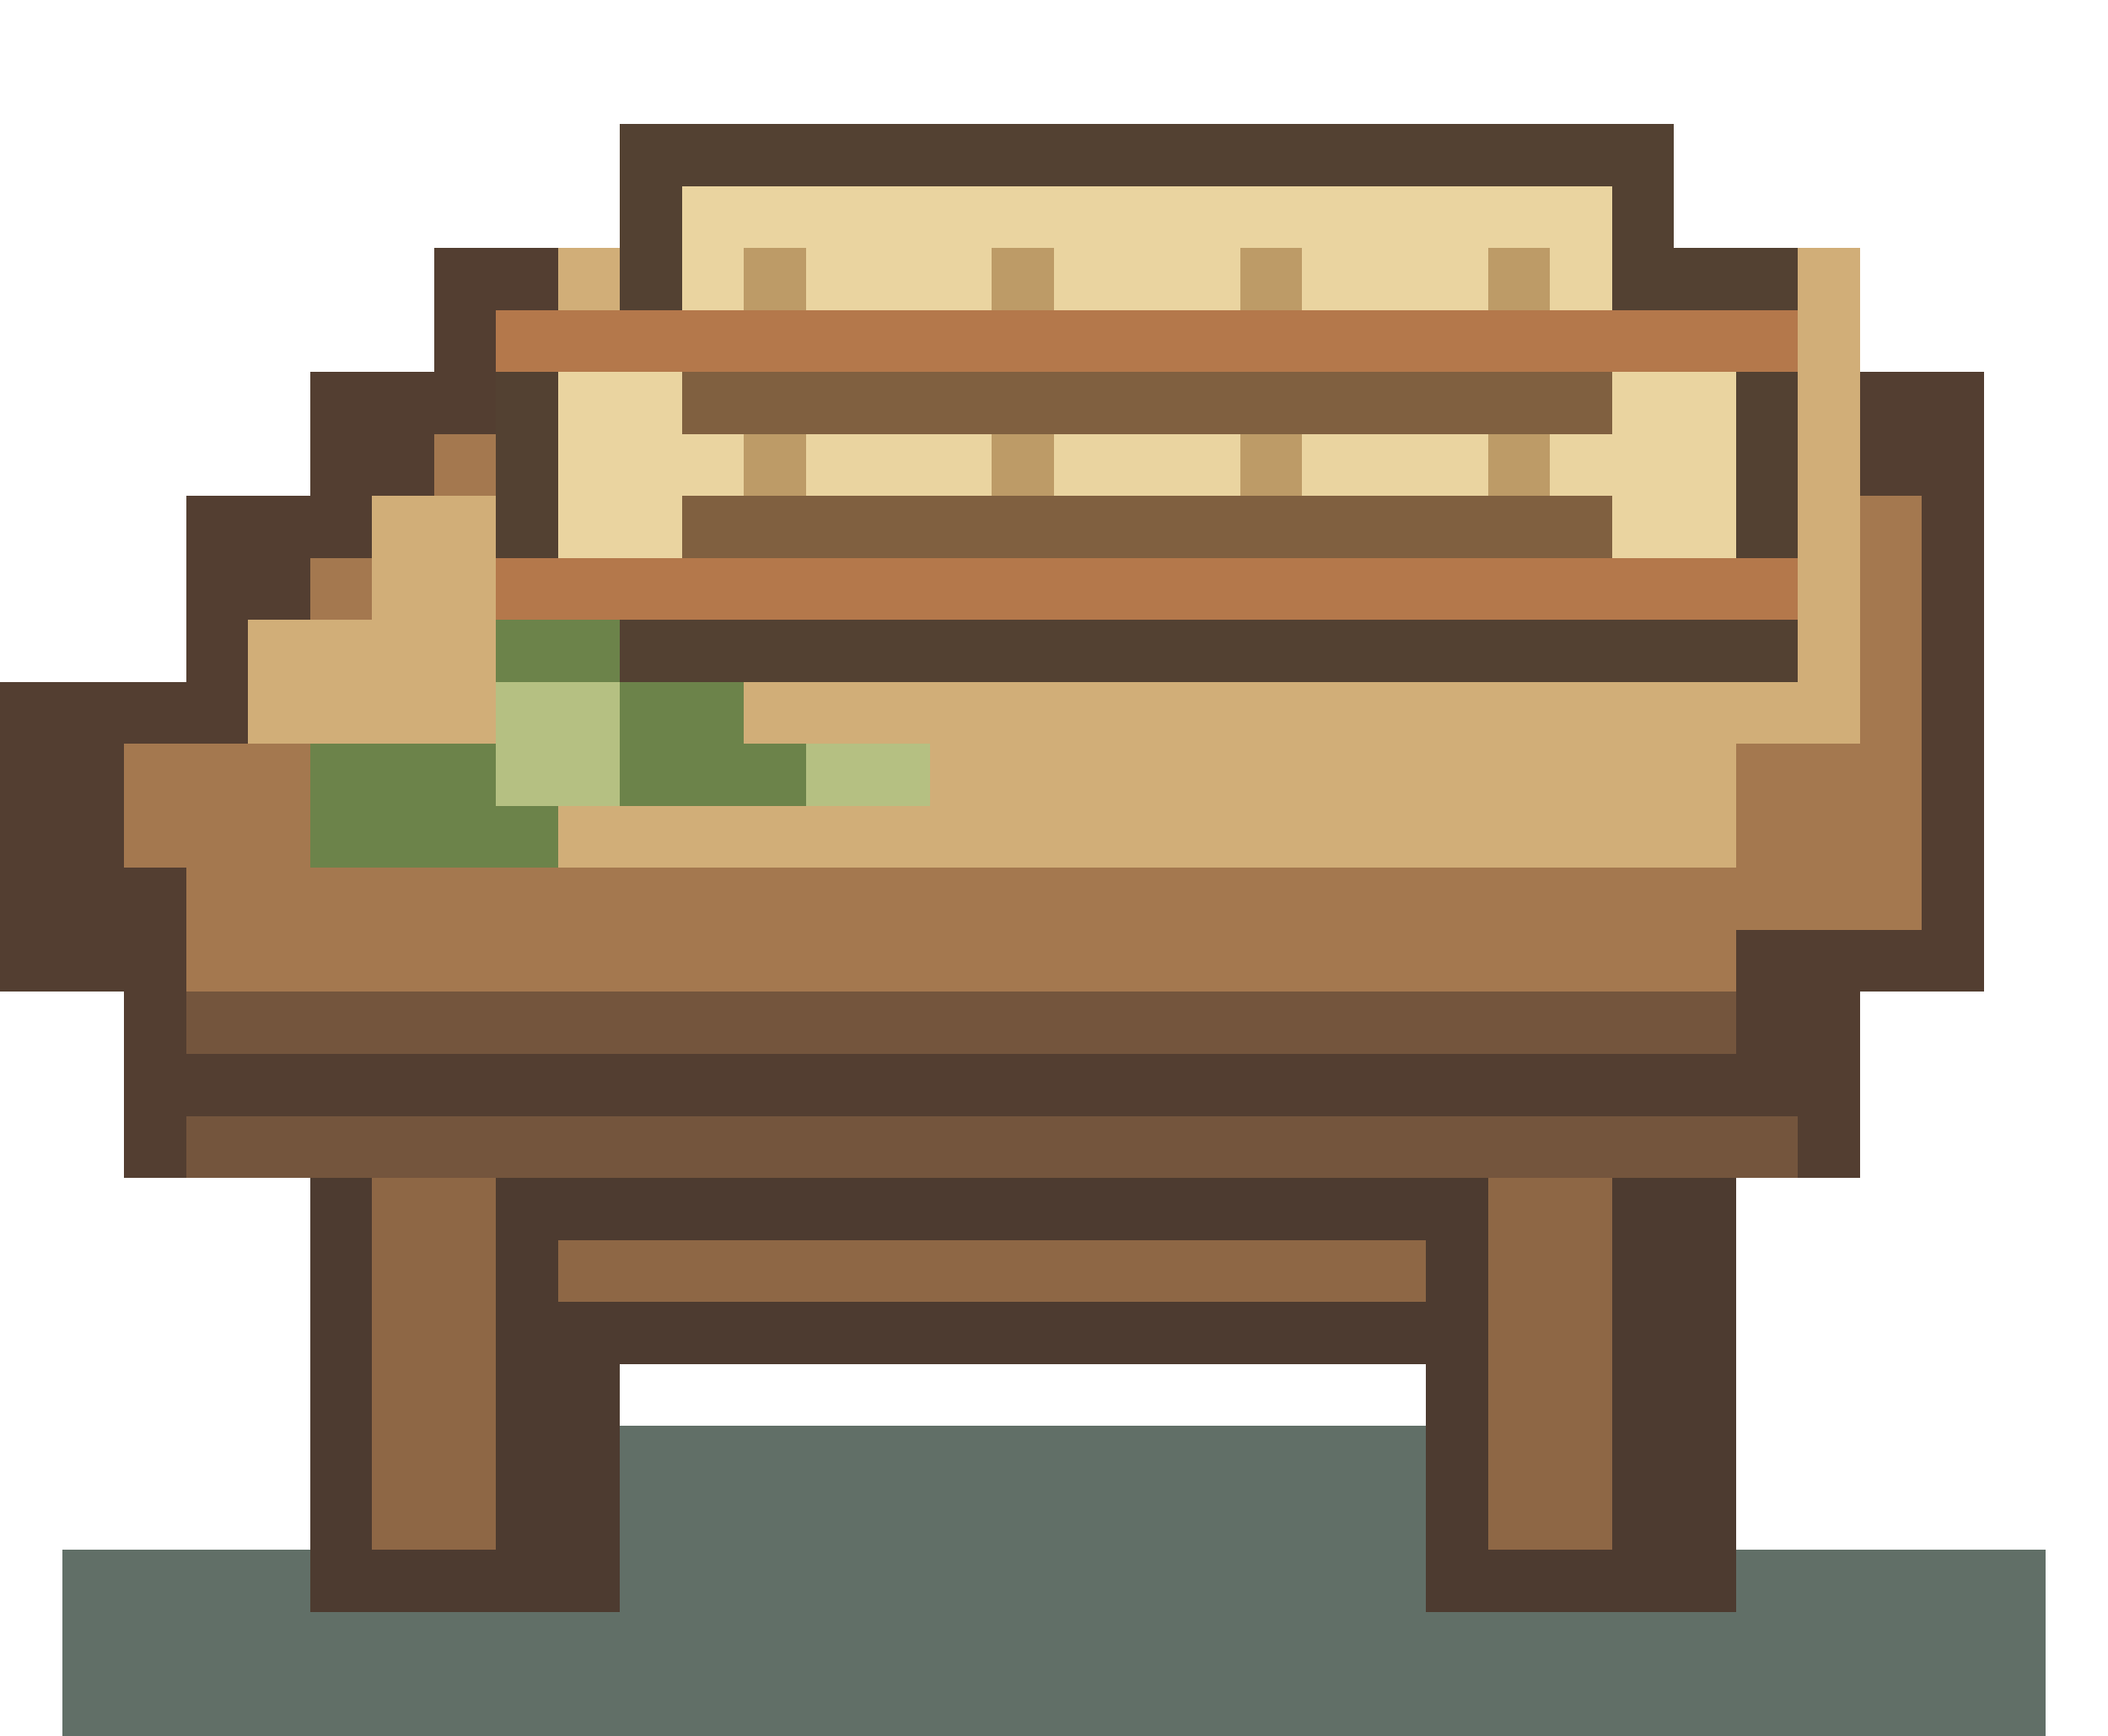
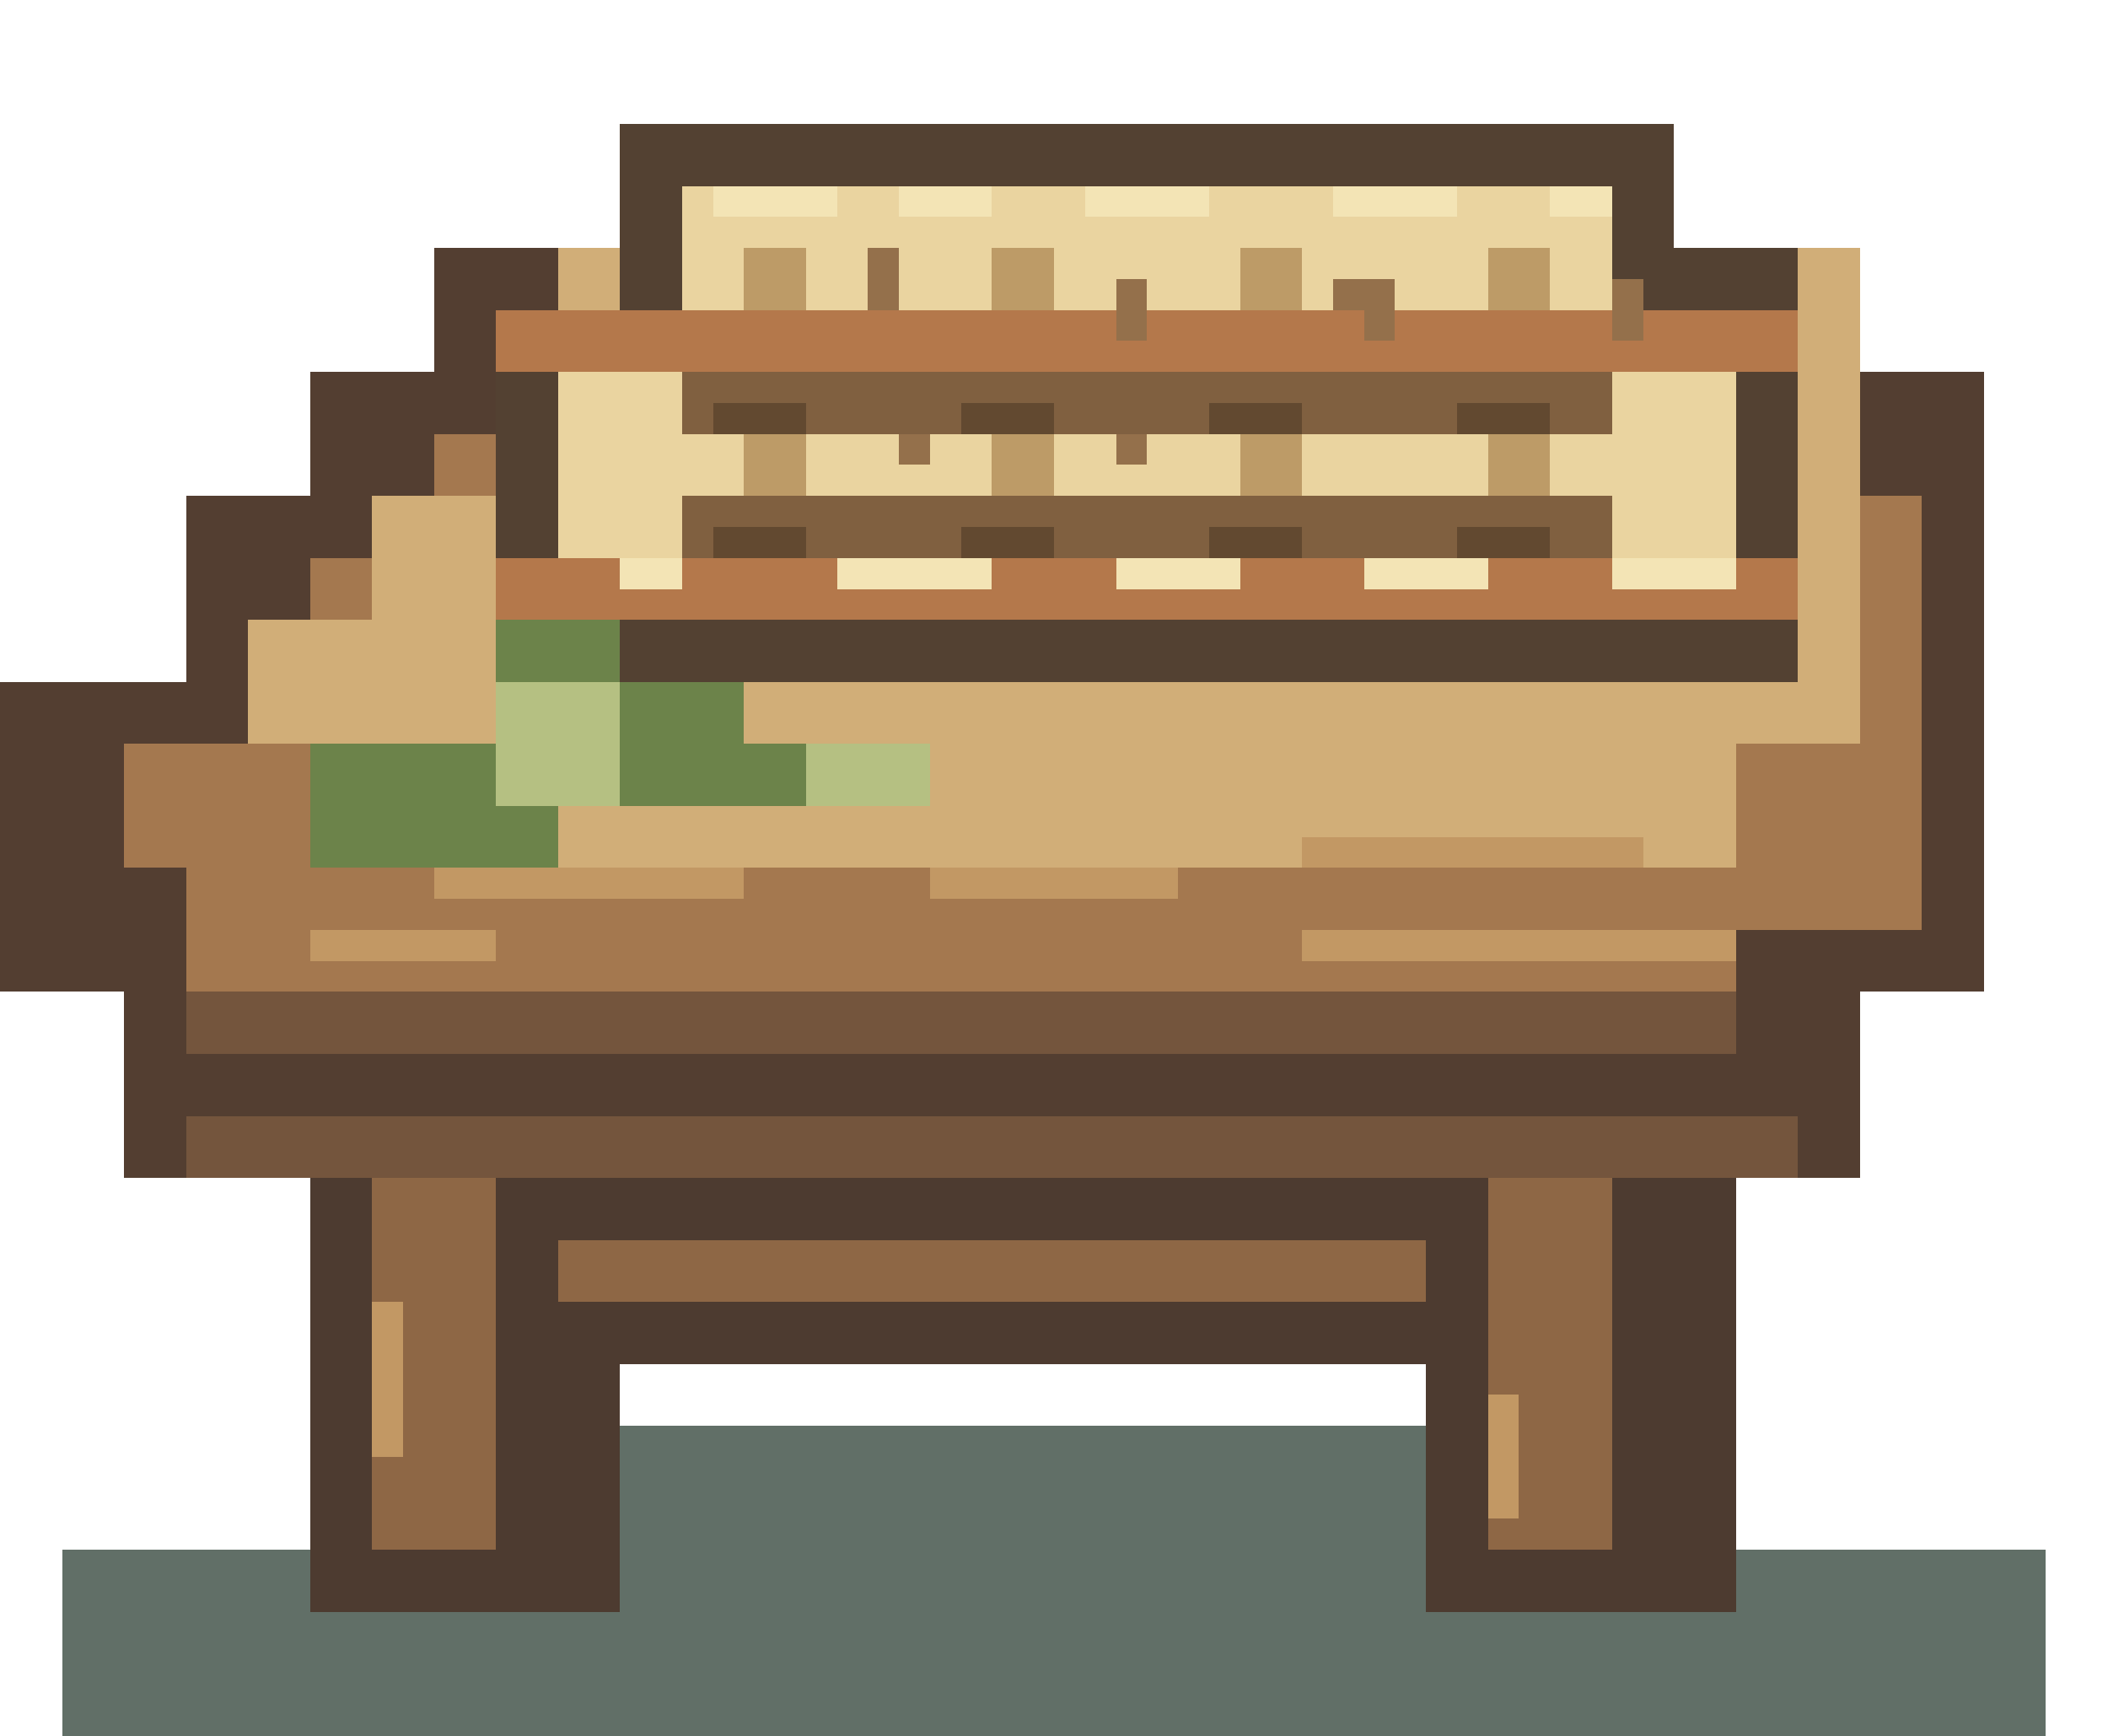
<svg xmlns="http://www.w3.org/2000/svg" width="34" height="28" viewBox="0 0 34 28" shape-rendering="crispEdges">
  <path fill="#24372d" opacity=".72" d="M1 25h5v-2h21v2h6v3H1z" />
  <path fill="#4d3b30" d="M5 10h5v16H5zm18 0h5v16h-5zM6 19h22v3H6z" />
  <path fill="#8e6745" d="M6 11h2v14H6zm18 0h2v14h-2zM9 20h14v1H9z" />
  <path fill="#533e31" d="M7 4h22v2h3v10h-2v3H2v-3H0v-5h3V8h2V6h2z" />
  <path fill="#a4784f" d="M8 5h21v3h2v7h-3v2H3v-3H2v-2h3V9h2V7h1z" />
  <path fill="#d1ae78" d="M9 4h21v8h-2v2H6v-2H4v-2h2V8h2V6h1z" />
  <path fill="#534132" d="M10 2h17v2h2v7H8V5h2z" />
  <path fill="#ead4a0" d="M11 3h15v2h2v5H9V6h2z" />
  <path fill="#bd9b67" d="M12 4h1v6h-1zm4 0h1v6h-1zm4 0h1v6h-1zm4 0h1v6h-1z" />
  <path fill="#806040" d="M11 6h15v1H11zm0 2h15v1H11z" />
  <path fill="#b4784b" d="M8 5h21v1H8zm0 4h21v1H8z" />
  <path fill="#6c834a" d="M5 12h3v-2h2v1h2v1h3v1H9v1H5z" />
  <path fill="#b5c082" d="M8 11h2v2H8zm5 1h2v1h-2z" />
  <path fill="#74553d" d="M3 16h25v1H3zm0 2h26v1H3z" />
+   <path fill="#f3e4b5" d="M11.5 3h2v.5h-2z M14.5 3h1.5v.5h-1.5z M17.5 3h2v.5h-2z M21.5 3h2v.5h-2z M25 3h1v.5h-1z M10 9h1v.5h-1z M13.5 9H16v.5h-2.5z M18 9h2v.5h-2z M22 9h2v.5h-2z M26 9h2v.5h-2z" />
+   <path fill="#624930" d="M11.5 6.5H13V7h-1.5z M15.5 6.5H17V7h-1.5z M19.5 6.5H21V7h-1.5z M23.5 6.5H25V7h-1.5z M11.5 8.5H13V9h-1.5z M15.5 8.5H17V9h-1.5z M19.5 8.5H21V9h-1.5z M23.5 8.5H25V9h-1.5z" />
+   <path fill="#94704b" d="M14 4h.5v1H14z M18 4.5h.5v1H18z M21.5 4.5h1V5h-1z M22 5h.5v.5H22z M26 4.5h.5v1H26z M14.5 7h.5v.5h-.5z M18 7h.5v.5H18z" />
+   <path fill="#c29864" d="M7 14h5v.5H7z M15 14h4v.5h-4z M21 13.5h5.5v.5H21z M5 15h3v.5H5z M21 15h7v.5h-7z M6 21h.5v2.5H6z M24 22.5h.5v2H24z" />
</svg>
